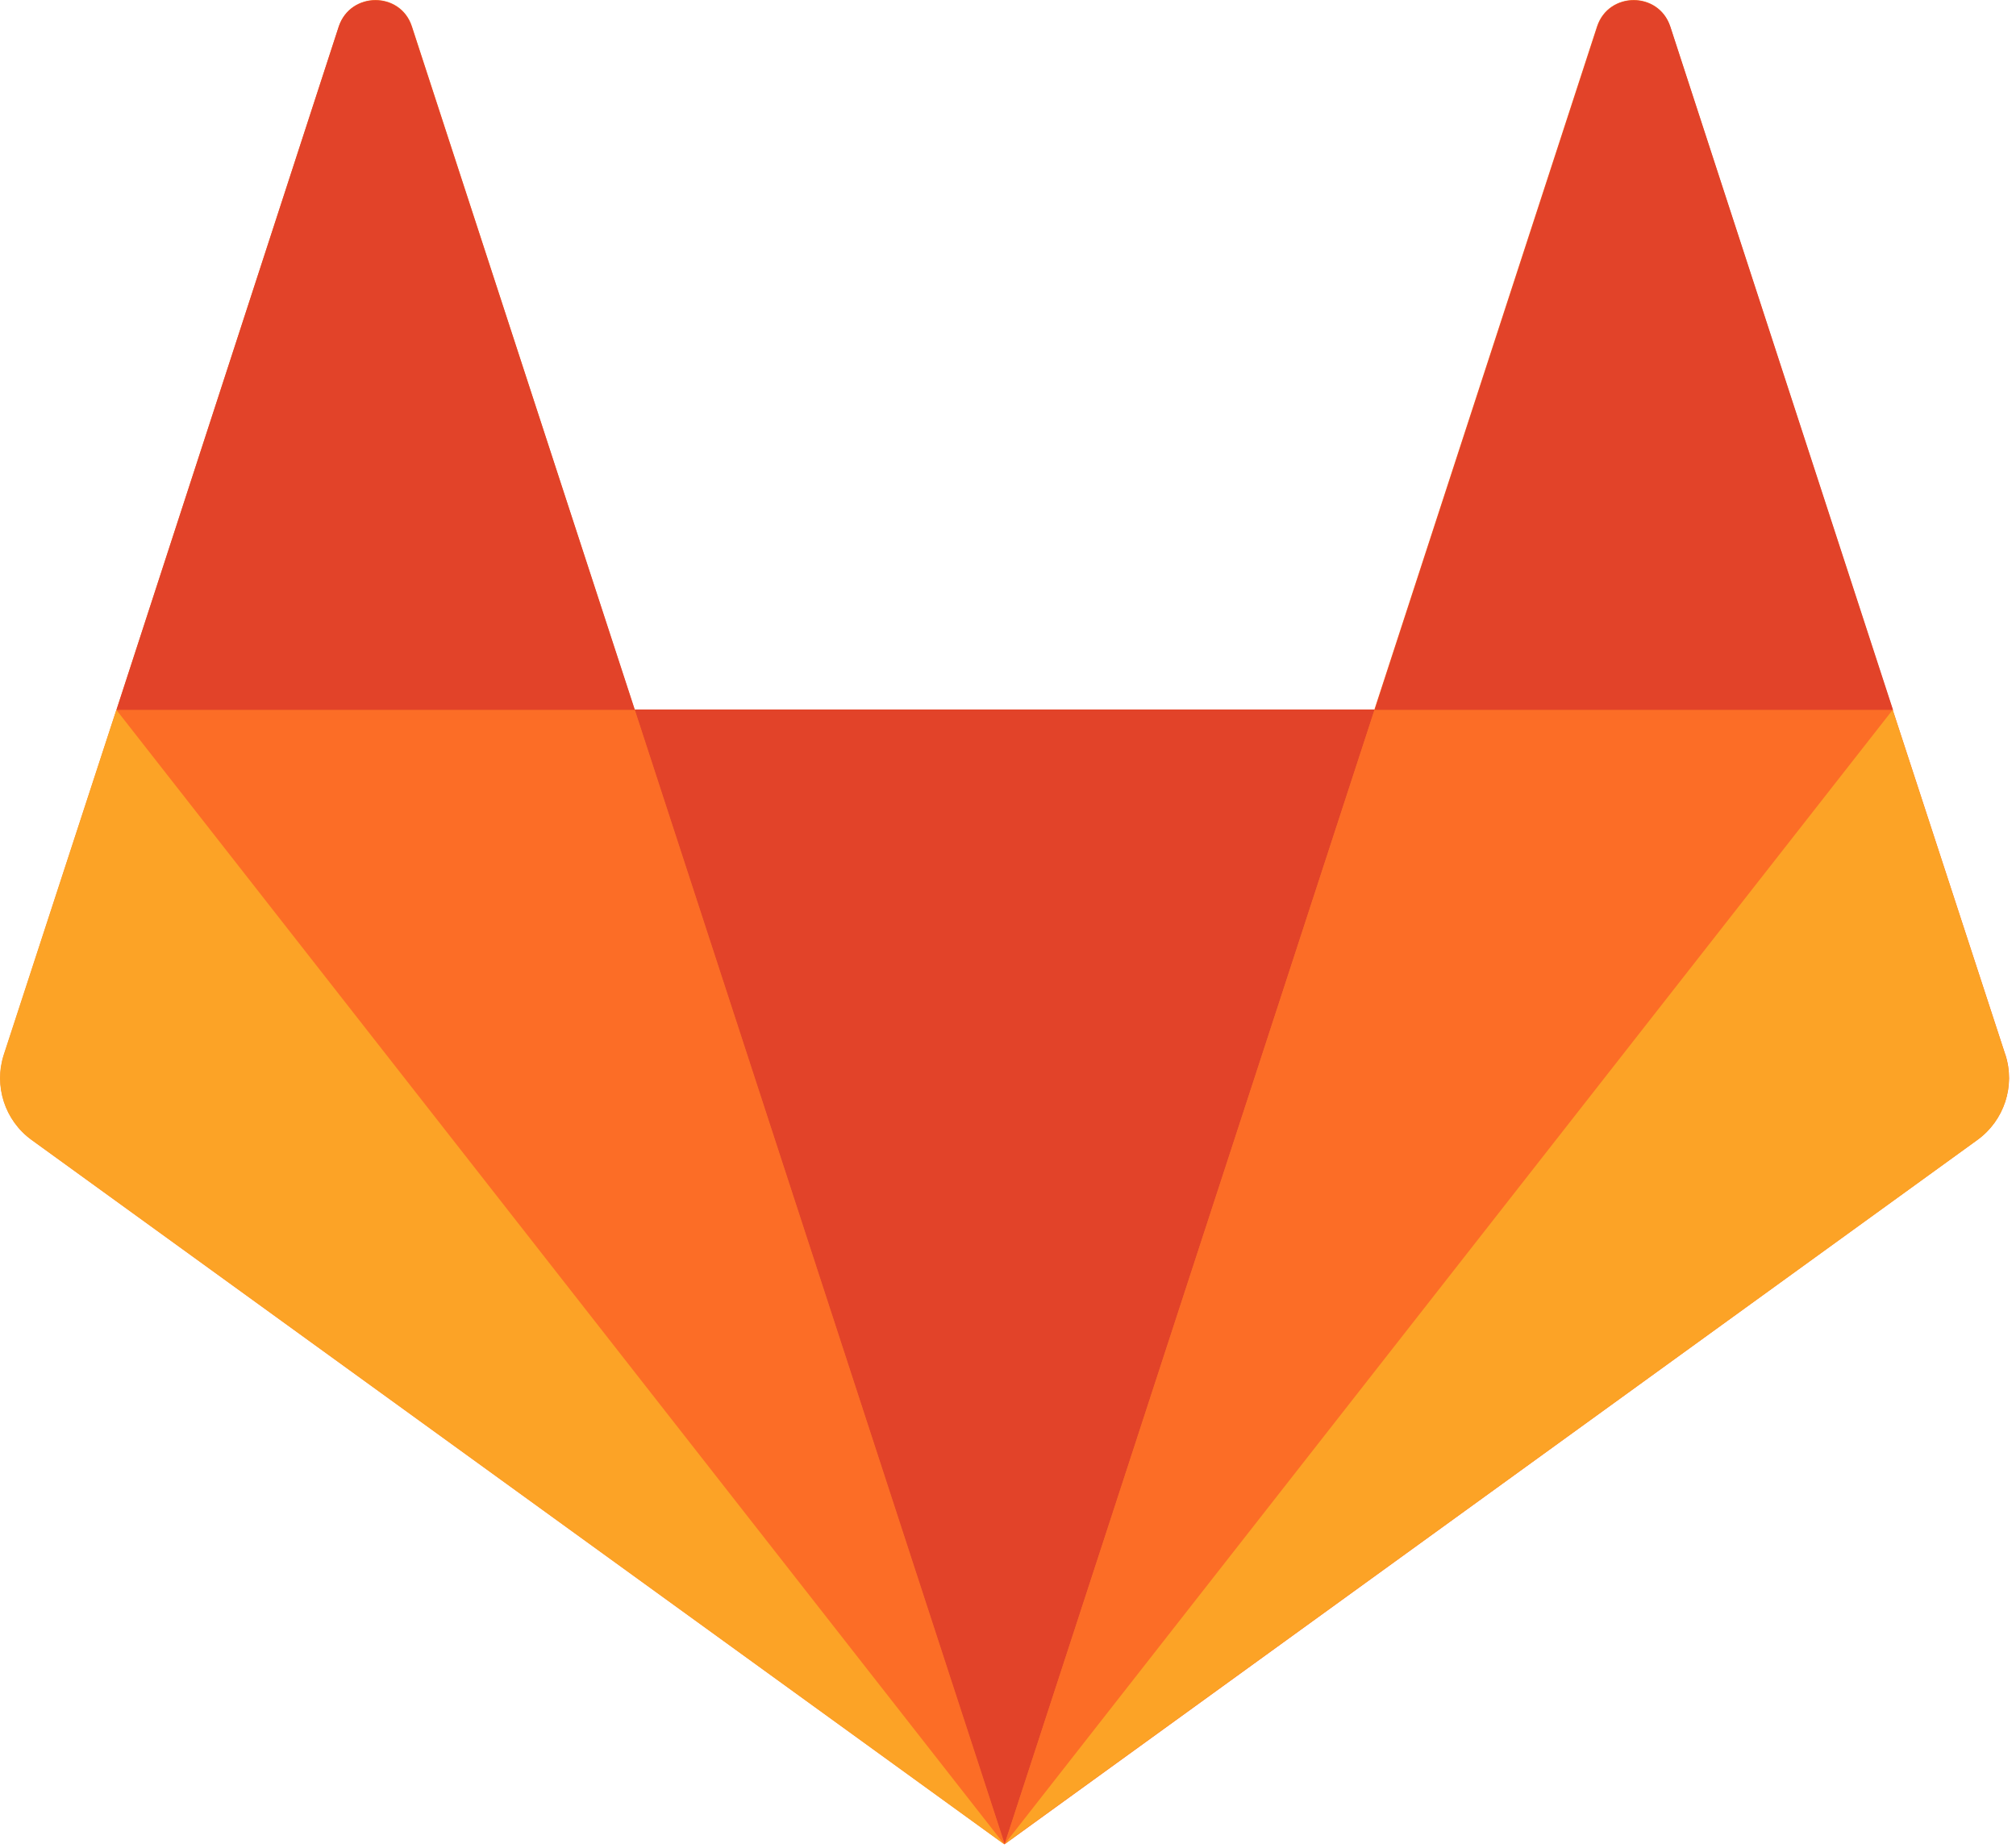
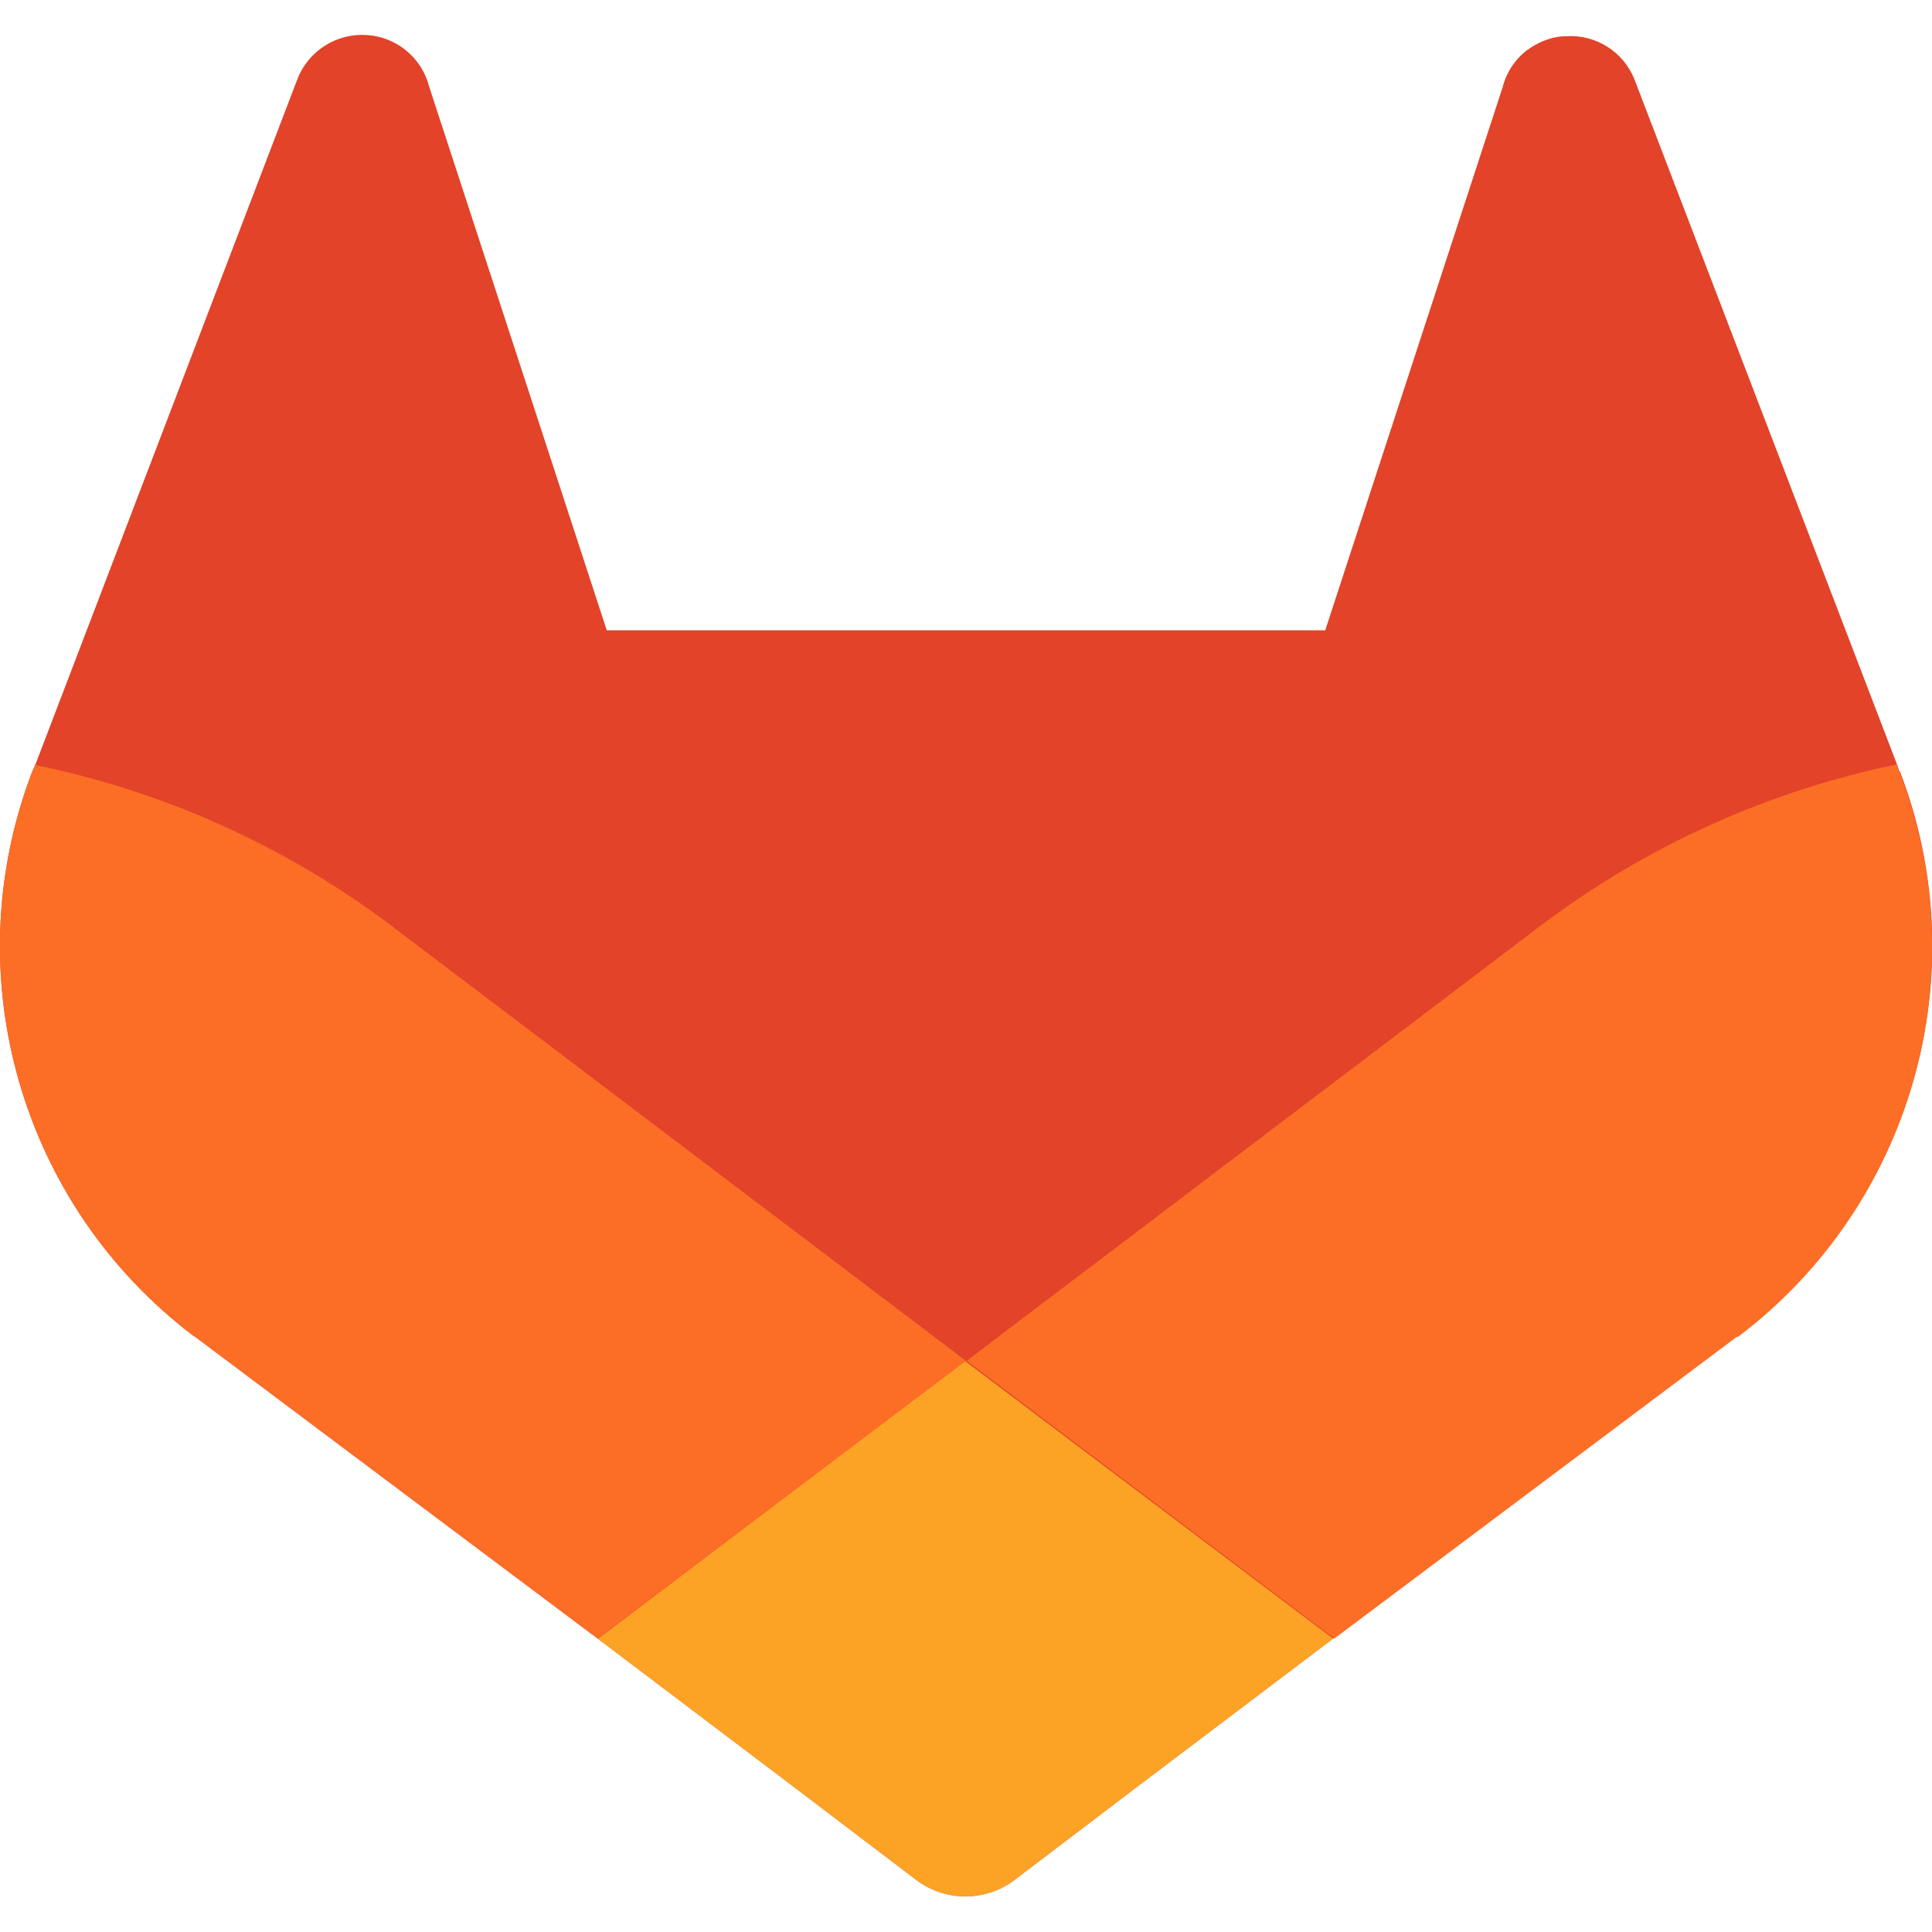
- <svg xmlns="http://www.w3.org/2000/svg" viewBox="0 0 60 55">
-   <g fill="none" fill-rule="evenodd">
-     <path d="m59.682 31.392l-3.35-10.26-6.627-20.352c-.34-1.04-1.821-1.04-2.173 0l-6.627 20.339h-22.02l-6.627-20.339c-.34-1.04-1.821-1.04-2.173 0l-6.616 20.339-3.35 10.272c-.303.932.025 1.96.826 2.541l28.951 20.968 28.951-20.968c.801-.581 1.141-1.609.837-2.541" fill="#fc6d26" />
-     <path d="m29.901 54.887l11.01-33.767h-22.02z" fill="#e24329" />
-     <path d="m29.893 54.887l-11.01-33.767h-15.417z" fill="#fc6d26" />
-     <path d="m3.462 21.13l-3.35 10.26c-.303.931.025 1.96.826 2.541l28.951 20.968-26.426-33.769" fill="#fca326" />
-     <path d="m3.466 21.13h15.429l-6.64-20.339c-.34-1.041-1.821-1.041-2.173 0l-6.616 20.339" fill="#e24329" />
-     <path d="m29.901 54.887l11.01-33.767h15.429z" fill="#fc6d26" />
-     <path d="m56.33 21.13l3.35 10.26c.303.931-.024 1.96-.826 2.541l-28.951 20.956 26.426-33.757" fill="#fca326" />
-     <path d="m56.34 21.13h-15.428l6.627-20.339c.34-1.041 1.821-1.041 2.173 0l6.628 20.339" fill="#e24329" />
-   </g>
+ <svg xmlns="http://www.w3.org/2000/svg" viewBox="0 0 32 32" fill="none">
+   <path d="m31.46 12.78-.04-.12-4.35-11.35A1.14 1.14 0 0 0 25.94.6c-.24 0-.47.1-.66.24-.19.15-.33.36-.39.6l-2.94 9h-11.9l-2.94-9A1.14 1.14 0 0 0 6.07.58a1.15 1.15 0 0 0-1.14.72L.58 12.68l-.05.11a8.1 8.1 0 0 0 2.68 9.34l.02.01.04.03 6.63 4.97 3.28 2.48 2 1.52a1.35 1.35 0 0 0 1.62 0l2-1.52 3.28-2.48 6.67-5h.02a8.09 8.09 0 0 0 2.7-9.36Z" fill="#E24329" />
+   <path d="m31.46 12.78-.04-.12a14.75 14.75 0 0 0-5.86 2.64l-9.55 7.24 6.09 4.6 6.67-5h.02a8.09 8.09 0 0 0 2.67-9.36Z" fill="#FC6D26" />
+   <path d="m9.9 27.14 3.28 2.48 2 1.52a1.35 1.35 0 0 0 1.62 0l2-1.52 3.28-2.48-6.1-4.6-6.07 4.6Z" fill="#FCA326" />
+   <path d="M6.44 15.3a14.71 14.71 0 0 0-5.86-2.63l-.05.12a8.1 8.1 0 0 0 2.68 9.34l.02.01.04.03 6.63 4.97 6.1-4.6-9.56-7.24Z" fill="#FC6D26" />
</svg>
